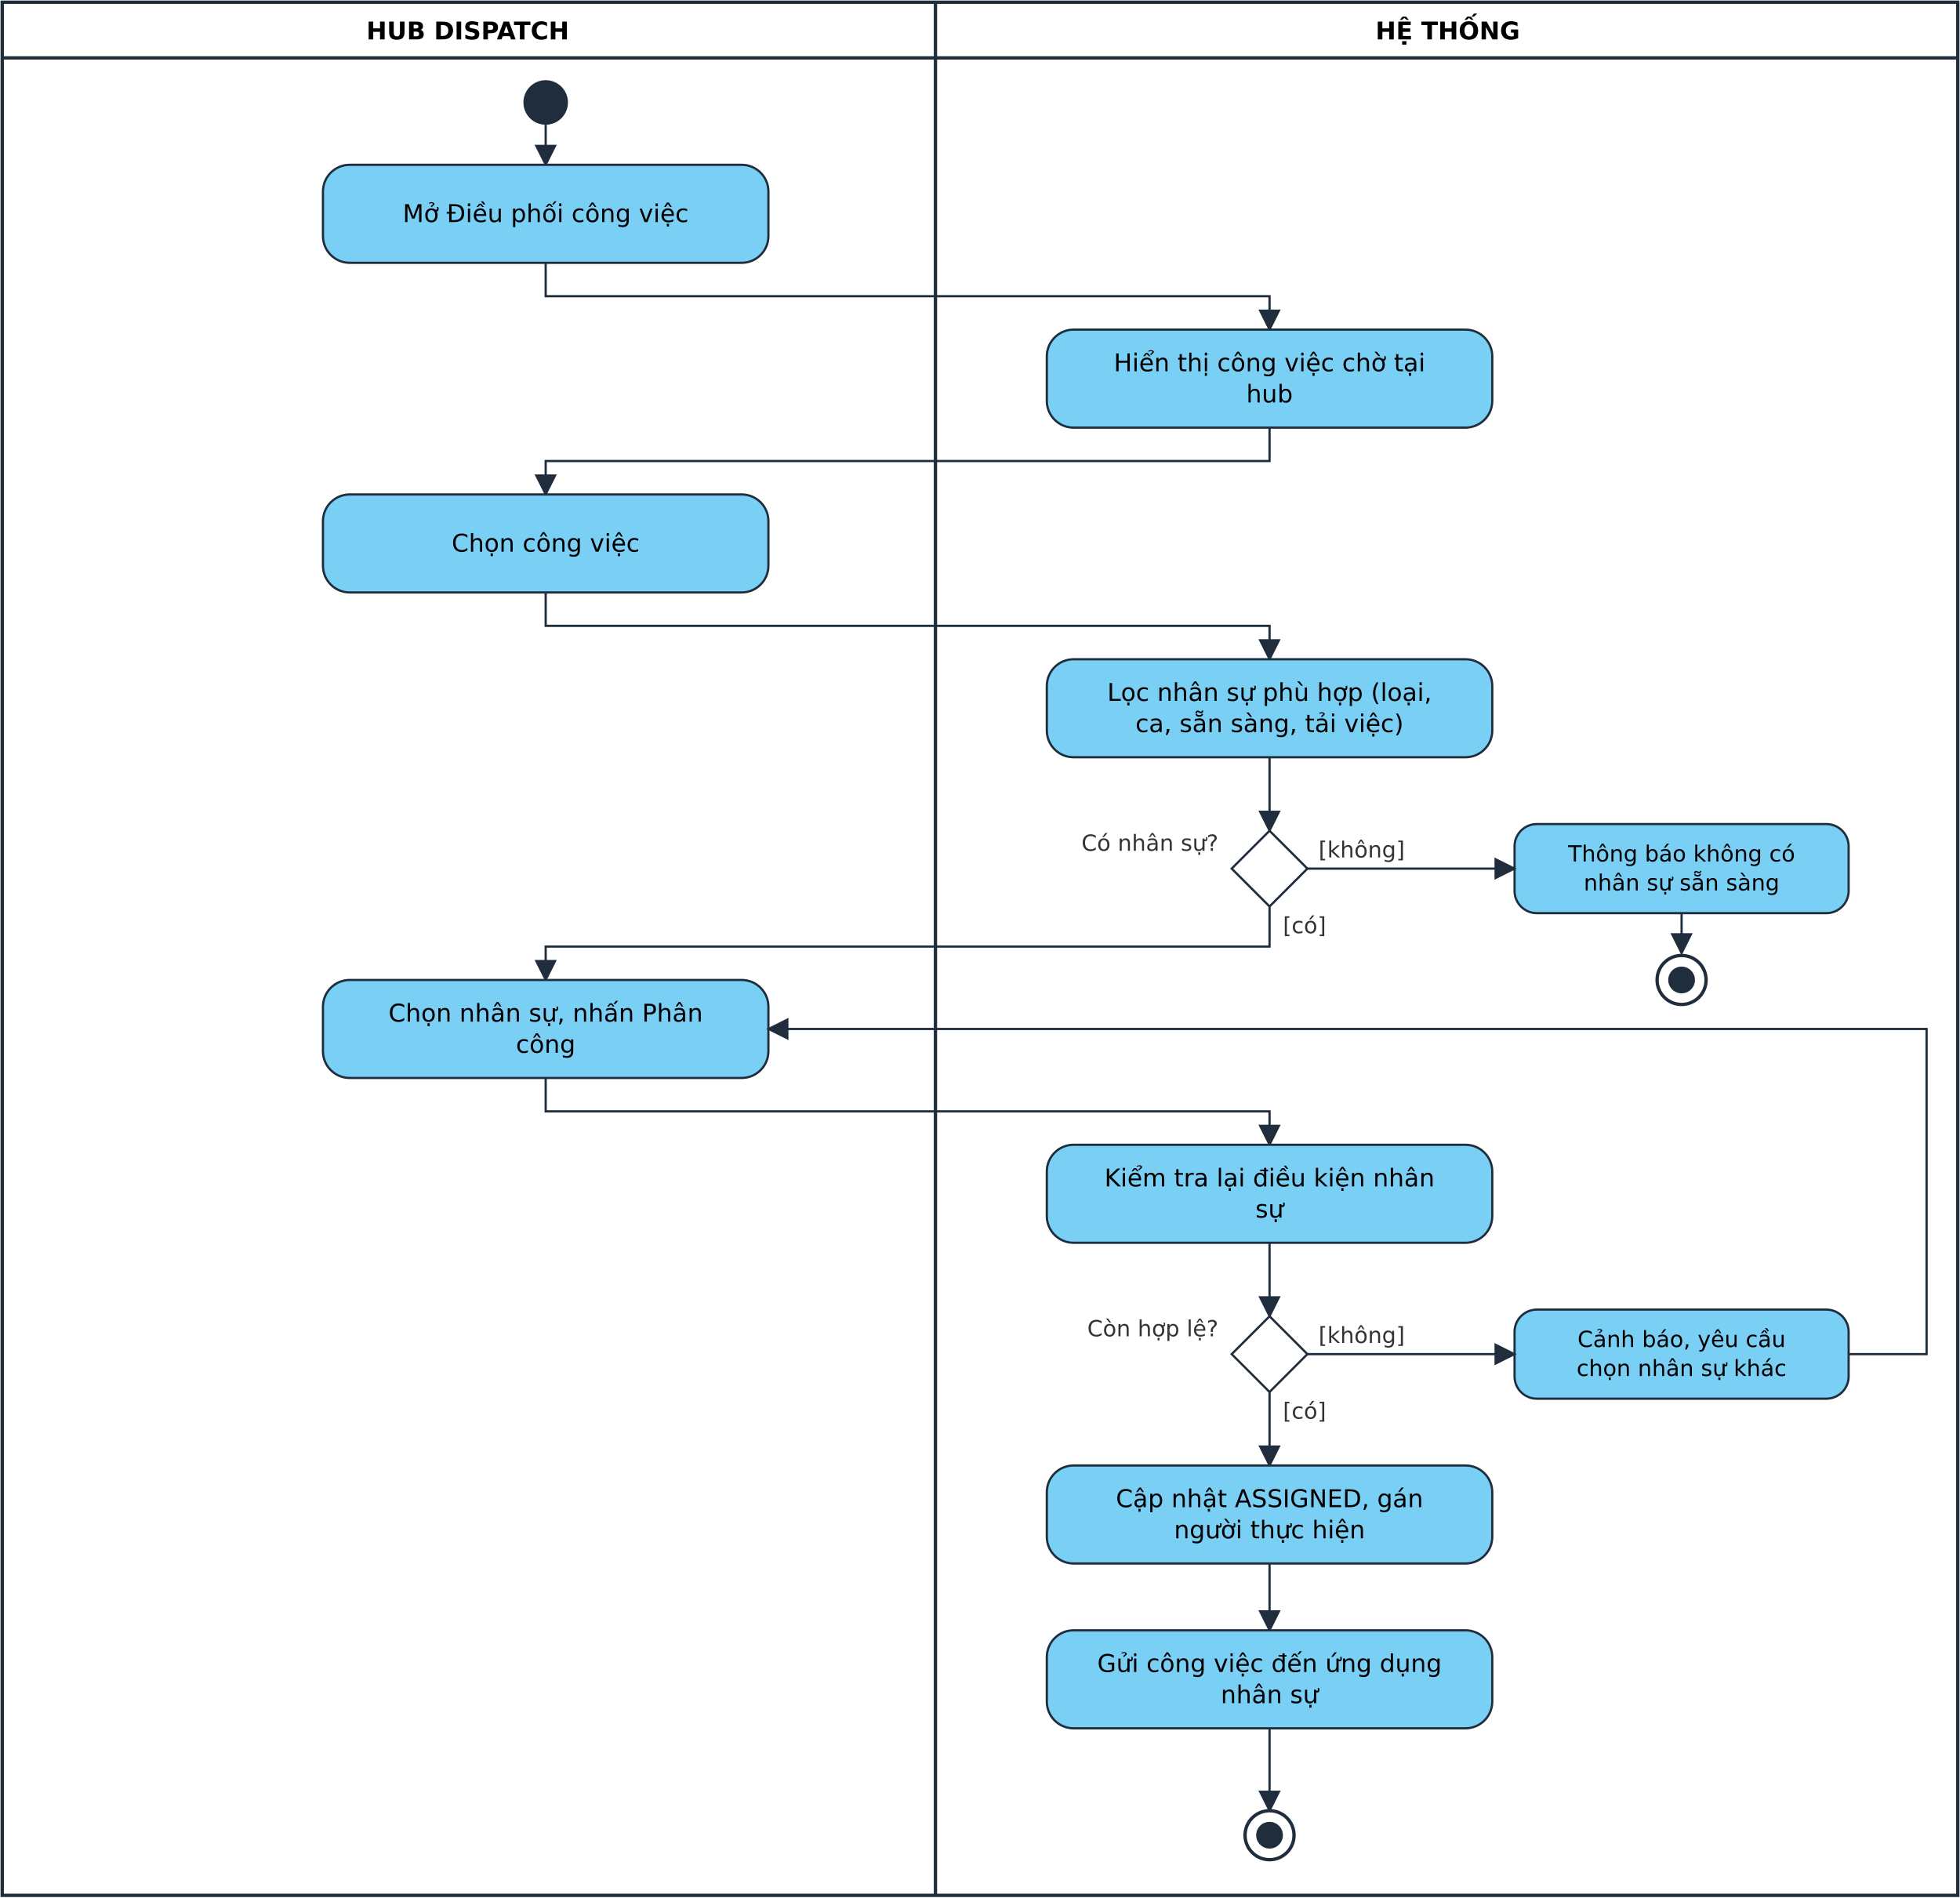
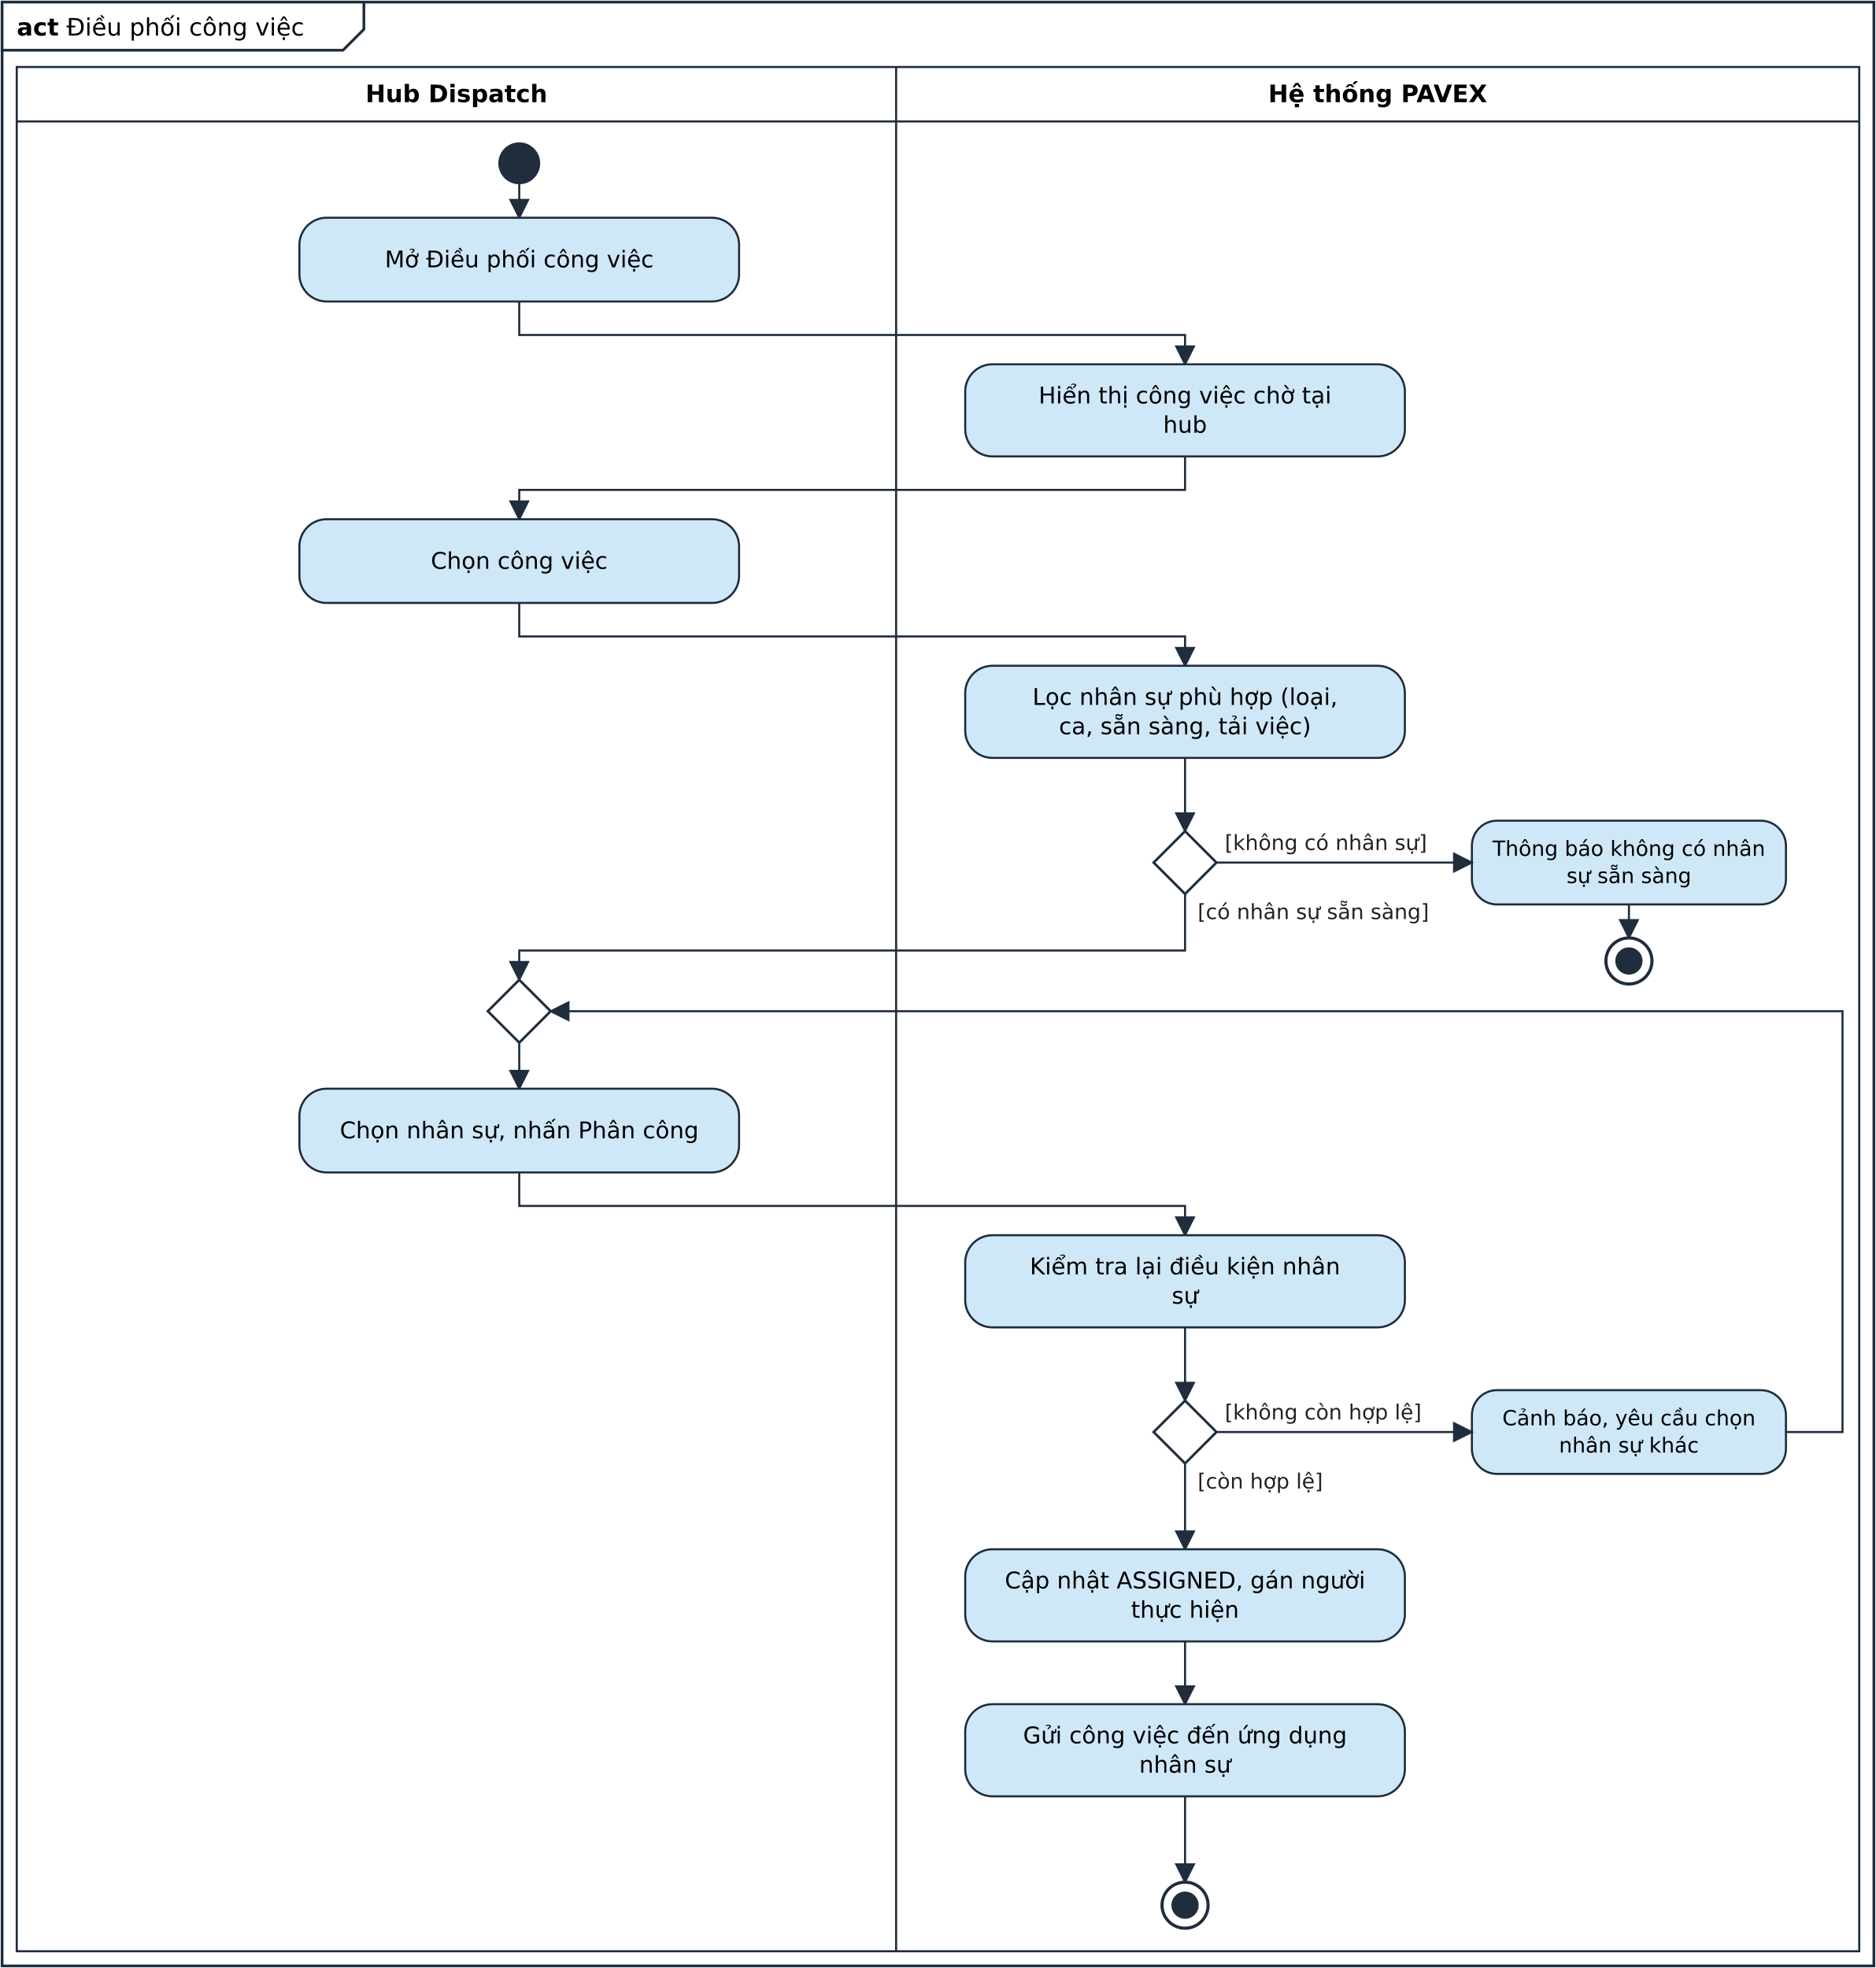
- <svg xmlns="http://www.w3.org/2000/svg" width="880" height="852" viewBox="0 0 880 852" font-family="DejaVu Sans, Arial, sans-serif">
+ <svg xmlns="http://www.w3.org/2000/svg" width="896" height="940" viewBox="0 0 896 940" font-family="DejaVu Sans, Arial, sans-serif">
  <defs>
    <marker id="arr" markerWidth="10" markerHeight="10" refX="9" refY="5" orient="auto">
      <path d="M0,0 L10,5 L0,10 Z" fill="#1f2d3d" />
    </marker>
-     <marker id="open" markerWidth="10" markerHeight="10" refX="9" refY="5" orient="auto">
-       <path d="M0,0 L10,5 L0,10" fill="none" stroke="#1f2d3d" />
+     <marker id="open" markerWidth="11" markerHeight="11" refX="10" refY="5.5" orient="auto">
+       <path d="M0,0 L10,5.5 L0,11" fill="none" stroke="#1f2d3d" stroke-width="1.2" />
    </marker>
  </defs>
-   <rect width="880" height="852" fill="#fff" />
-   <rect x="1" y="1" width="878" height="850" fill="none" stroke="#1f2d3d" stroke-width="1.5" />
-   <line x1="420" y1="1" x2="420" y2="851" stroke="#1f2d3d" stroke-width="1.5" />
-   <line x1="1" y1="26" x2="879" y2="26" stroke="#1f2d3d" stroke-width="1.5" />
-   <text x="210.0" y="17.7" font-size="11" font-weight="bold" text-anchor="middle">HUB DISPATCH</text>
-   <text x="650.0" y="17.7" font-size="11" font-weight="bold" text-anchor="middle">HỆ THỐNG</text>
-   <circle cx="245" cy="46" r="10" fill="#1f2d3d" />
-   <path d="M245,56 L245,74.0" fill="none" stroke="#1f2d3d" marker-end="url(#arr)" />
-   <rect x="145.0" y="74.0" width="200" height="44" rx="12" fill="#7acff5" stroke="#1f2d3d" />
-   <text x="245.0" y="99.7" font-size="11" font-weight="normal" text-anchor="middle">Mở Điều phối công việc</text>
-   <path d="M245,118.0 L245,133.0 L570,133.0 L570,148.0" fill="none" stroke="#1f2d3d" marker-end="url(#arr)" />
-   <rect x="470.0" y="148.0" width="200" height="44" rx="12" fill="#7acff5" stroke="#1f2d3d" />
-   <text x="570.0" y="166.7" font-size="11" font-weight="normal" text-anchor="middle">Hiển thị công việc chờ tại</text>
-   <text x="570.0" y="180.7" font-size="11" font-weight="normal" text-anchor="middle">hub</text>
-   <path d="M570,192.0 L570,207.0 L245,207.0 L245,222.0" fill="none" stroke="#1f2d3d" marker-end="url(#arr)" />
-   <rect x="145.0" y="222.0" width="200" height="44" rx="12" fill="#7acff5" stroke="#1f2d3d" />
-   <text x="245.0" y="247.7" font-size="11" font-weight="normal" text-anchor="middle">Chọn công việc</text>
-   <path d="M245,266.0 L245,281.0 L570,281.0 L570,296.0" fill="none" stroke="#1f2d3d" marker-end="url(#arr)" />
-   <rect x="470.0" y="296.0" width="200" height="44" rx="12" fill="#7acff5" stroke="#1f2d3d" />
-   <text x="570.0" y="314.7" font-size="11" font-weight="normal" text-anchor="middle">Lọc nhân sự phù hợp (loại,</text>
-   <text x="570.0" y="328.7" font-size="11" font-weight="normal" text-anchor="middle">ca, sẵn sàng, tải việc)</text>
-   <path d="M570,340.0 L570,373.0" fill="none" stroke="#1f2d3d" marker-end="url(#arr)" />
-   <path d="M570,373.0 L587.0,390.0 L570,407.0 L553.0,390.0 Z" fill="#fff" stroke="#1f2d3d" />
-   <text x="547.0" y="382.0" font-size="10" text-anchor="end" fill="#333">Có nhân sự?</text>
-   <rect x="680.0" y="370.0" width="150" height="40" rx="10" fill="#7acff5" stroke="#1f2d3d" />
-   <text x="755.0" y="386.8" font-size="10" font-weight="normal" text-anchor="middle">Thông báo không có</text>
-   <text x="755.0" y="399.8" font-size="10" font-weight="normal" text-anchor="middle">nhân sự sẵn sàng</text>
-   <path d="M587.0,390.0 L680.0,390.0" fill="none" stroke="#1f2d3d" marker-end="url(#arr)" />
-   <text x="592.0" y="385.0" font-size="10" text-anchor="start" fill="#333">[không]</text>
-   <path d="M570,407.0 L570,425.0 L245,425.0 L245,440.0" fill="none" stroke="#1f2d3d" marker-end="url(#arr)" />
-   <text x="576" y="419.0" font-size="10" fill="#333">[có]</text>
-   <rect x="145.0" y="440.0" width="200" height="44" rx="12" fill="#7acff5" stroke="#1f2d3d" />
-   <text x="245.0" y="458.7" font-size="11" font-weight="normal" text-anchor="middle">Chọn nhân sự, nhấn Phân</text>
-   <text x="245.0" y="472.7" font-size="11" font-weight="normal" text-anchor="middle">công</text>
-   <path d="M245,484.0 L245,499.0 L570,499.0 L570,514.0" fill="none" stroke="#1f2d3d" marker-end="url(#arr)" />
-   <rect x="470.0" y="514.0" width="200" height="44" rx="12" fill="#7acff5" stroke="#1f2d3d" />
-   <text x="570.0" y="532.7" font-size="11" font-weight="normal" text-anchor="middle">Kiểm tra lại điều kiện nhân</text>
-   <text x="570.0" y="546.7" font-size="11" font-weight="normal" text-anchor="middle">sự</text>
-   <path d="M570,558.0 L570,591.0" fill="none" stroke="#1f2d3d" marker-end="url(#arr)" />
-   <path d="M570,591.0 L587.0,608.0 L570,625.0 L553.0,608.0 Z" fill="#fff" stroke="#1f2d3d" />
-   <text x="547.0" y="600.0" font-size="10" text-anchor="end" fill="#333">Còn hợp lệ?</text>
-   <rect x="680.0" y="588.0" width="150" height="40" rx="10" fill="#7acff5" stroke="#1f2d3d" />
-   <text x="755.0" y="604.8" font-size="10" font-weight="normal" text-anchor="middle">Cảnh báo, yêu cầu</text>
-   <text x="755.0" y="617.8" font-size="10" font-weight="normal" text-anchor="middle">chọn nhân sự khác</text>
-   <path d="M587.0,608.0 L680.0,608.0" fill="none" stroke="#1f2d3d" marker-end="url(#arr)" />
-   <text x="592.0" y="603.0" font-size="10" text-anchor="start" fill="#333">[không]</text>
-   <path d="M830.0,608.0 L865,608.0 L865,462.0 L345.0,462.0" fill="none" stroke="#1f2d3d" marker-end="url(#arr)" />
-   <path d="M570,625.0 L570,658.0" fill="none" stroke="#1f2d3d" marker-end="url(#arr)" />
-   <text x="576" y="637.0" font-size="10" fill="#333">[có]</text>
-   <rect x="470.0" y="658.0" width="200" height="44" rx="12" fill="#7acff5" stroke="#1f2d3d" />
-   <text x="570.0" y="676.7" font-size="11" font-weight="normal" text-anchor="middle">Cập nhật ASSIGNED, gán</text>
-   <text x="570.0" y="690.7" font-size="11" font-weight="normal" text-anchor="middle">người thực hiện</text>
-   <path d="M570,702.0 L570,732.0" fill="none" stroke="#1f2d3d" marker-end="url(#arr)" />
-   <rect x="470.0" y="732.0" width="200" height="44" rx="12" fill="#7acff5" stroke="#1f2d3d" />
-   <text x="570.0" y="750.7" font-size="11" font-weight="normal" text-anchor="middle">Gửi công việc đến ứng dụng</text>
-   <text x="570.0" y="764.7" font-size="11" font-weight="normal" text-anchor="middle">nhân sự</text>
-   <path d="M570,776.0 L570,813" fill="none" stroke="#1f2d3d" marker-end="url(#arr)" />
-   <circle cx="570" cy="824" r="11" fill="#fff" stroke="#1f2d3d" stroke-width="1.5" />
-   <circle cx="570" cy="824" r="6" fill="#1f2d3d" />
-   <path d="M755,410.0 L755,428.0" fill="none" stroke="#1f2d3d" marker-end="url(#arr)" />
-   <circle cx="755" cy="440.0" r="11" fill="#fff" stroke="#1f2d3d" stroke-width="1.5" />
-   <circle cx="755" cy="440.0" r="6" fill="#1f2d3d" />
+   <rect width="896" height="940" fill="#fff" />
+   <rect x="1" y="1" width="894" height="938" fill="none" stroke="#1f2d3d" stroke-width="1.3" />
+   <path d="M1,1 L173.8,1 L173.8,14 L163.8,24 L1,24 Z" fill="#fff" stroke="#1f2d3d" stroke-width="1.3" />
+   <text x="8" y="17" font-size="11.5">
+     <tspan font-weight="bold">act</tspan> Điều phối công việc</text>
+   <rect x="8" y="32" width="880" height="900" fill="none" stroke="#1f2d3d" />
+   <line x1="428" y1="32" x2="428" y2="932" stroke="#1f2d3d" />
+   <line x1="8" y1="58" x2="888" y2="58" stroke="#1f2d3d" />
+   <text x="218.0" y="48.8" font-size="11.5" font-weight="bold" text-anchor="middle">Hub Dispatch</text>
+   <text x="658.0" y="48.8" font-size="11.5" font-weight="bold" text-anchor="middle">Hệ thống PAVEX</text>
+   <circle cx="248" cy="78" r="10" fill="#1f2d3d" />
+   <path d="M248,88 L248,104.0" fill="none" stroke="#1f2d3d" marker-end="url(#arr)" />
+   <rect x="143.0" y="104.0" width="210" height="40" rx="13" fill="#cfe8f7" stroke="#1f2d3d" />
+   <text x="248.0" y="127.7" font-size="11" font-weight="normal" text-anchor="middle">Mở Điều phối công việc</text>
+   <path d="M248,144.0 L248,160.0 L566,160.0 L566,174.0" fill="none" stroke="#1f2d3d" marker-end="url(#arr)" />
+   <rect x="461.0" y="174.0" width="210" height="44" rx="13" fill="#cfe8f7" stroke="#1f2d3d" />
+   <text x="566.0" y="192.7" font-size="11" font-weight="normal" text-anchor="middle">Hiển thị công việc chờ tại</text>
+   <text x="566.0" y="206.7" font-size="11" font-weight="normal" text-anchor="middle">hub</text>
+   <path d="M566,218.0 L566,234.0 L248,234.0 L248,248.0" fill="none" stroke="#1f2d3d" marker-end="url(#arr)" />
+   <rect x="143.0" y="248.0" width="210" height="40" rx="13" fill="#cfe8f7" stroke="#1f2d3d" />
+   <text x="248.0" y="271.7" font-size="11" font-weight="normal" text-anchor="middle">Chọn công việc</text>
+   <path d="M248,288.0 L248,304.0 L566,304.0 L566,318.0" fill="none" stroke="#1f2d3d" marker-end="url(#arr)" />
+   <rect x="461.0" y="318.0" width="210" height="44" rx="13" fill="#cfe8f7" stroke="#1f2d3d" />
+   <text x="566.0" y="336.7" font-size="11" font-weight="normal" text-anchor="middle">Lọc nhân sự phù hợp (loại,</text>
+   <text x="566.0" y="350.7" font-size="11" font-weight="normal" text-anchor="middle">ca, sẵn sàng, tải việc)</text>
+   <path d="M566,362.0 L566,397.0" fill="none" stroke="#1f2d3d" marker-end="url(#arr)" />
+   <path d="M566,397.0 L581.0,412.0 L566,427.0 L551.0,412.0 Z" fill="#fff" stroke="#1f2d3d" stroke-width="1.2" />
+   <rect x="703.0" y="392.0" width="150" height="40" rx="12" fill="#cfe8f7" stroke="#1f2d3d" />
+   <text x="778.0" y="408.8" font-size="10" font-weight="normal" text-anchor="middle">Thông báo không có nhân</text>
+   <text x="778.0" y="421.8" font-size="10" font-weight="normal" text-anchor="middle">sự sẵn sàng</text>
+   <path d="M581.0,412.0 L703.0,412.0" fill="none" stroke="#1f2d3d" marker-end="url(#arr)" />
+   <text x="585.0" y="406.0" font-size="10" text-anchor="start" fill="#222">[không có nhân sự]</text>
+   <path d="M778,432.0 L778,448.0" fill="none" stroke="#1f2d3d" marker-end="url(#arr)" />
+   <circle cx="778" cy="459.0" r="11" fill="#fff" stroke="#1f2d3d" stroke-width="1.5" />
+   <circle cx="778" cy="459.0" r="6.5" fill="#1f2d3d" />
+   <path d="M566,427.0 L566,454.0 L248,454.0 L248,468.0" fill="none" stroke="#1f2d3d" marker-end="url(#arr)" />
+   <text x="572.0" y="439.0" font-size="10" text-anchor="start" fill="#222">[có nhân sự sẵn sàng]</text>
+   <path d="M248,468.0 L263.0,483.0 L248,498.0 L233.0,483.0 Z" fill="#fff" stroke="#1f2d3d" stroke-width="1.2" />
+   <path d="M248,498.0 L248,520.0" fill="none" stroke="#1f2d3d" marker-end="url(#arr)" />
+   <rect x="143.0" y="520.0" width="210" height="40" rx="13" fill="#cfe8f7" stroke="#1f2d3d" />
+   <text x="248.0" y="543.7" font-size="11" font-weight="normal" text-anchor="middle">Chọn nhân sự, nhấn Phân công</text>
+   <path d="M248,560.0 L248,576.0 L566,576.0 L566,590.0" fill="none" stroke="#1f2d3d" marker-end="url(#arr)" />
+   <rect x="461.0" y="590.0" width="210" height="44" rx="13" fill="#cfe8f7" stroke="#1f2d3d" />
+   <text x="566.0" y="608.7" font-size="11" font-weight="normal" text-anchor="middle">Kiểm tra lại điều kiện nhân</text>
+   <text x="566.0" y="622.7" font-size="11" font-weight="normal" text-anchor="middle">sự</text>
+   <path d="M566,634.0 L566,669.0" fill="none" stroke="#1f2d3d" marker-end="url(#arr)" />
+   <path d="M566,669.0 L581.0,684.0 L566,699.0 L551.0,684.0 Z" fill="#fff" stroke="#1f2d3d" stroke-width="1.2" />
+   <rect x="703.0" y="664.0" width="150" height="40" rx="12" fill="#cfe8f7" stroke="#1f2d3d" />
+   <text x="778.0" y="680.8" font-size="10" font-weight="normal" text-anchor="middle">Cảnh báo, yêu cầu chọn</text>
+   <text x="778.0" y="693.8" font-size="10" font-weight="normal" text-anchor="middle">nhân sự khác</text>
+   <path d="M581.0,684.0 L703.0,684.0" fill="none" stroke="#1f2d3d" marker-end="url(#arr)" />
+   <text x="585.0" y="678.0" font-size="10" text-anchor="start" fill="#222">[không còn hợp lệ]</text>
+   <path d="M853.0,684.0 L880,684.0 L880,483.0 L263.0,483.0" fill="none" stroke="#1f2d3d" marker-end="url(#arr)" />
+   <path d="M566,699.0 L566,740.0" fill="none" stroke="#1f2d3d" marker-end="url(#arr)" />
+   <text x="572.0" y="711.0" font-size="10" text-anchor="start" fill="#222">[còn hợp lệ]</text>
+   <rect x="461.0" y="740.0" width="210" height="44" rx="13" fill="#cfe8f7" stroke="#1f2d3d" />
+   <text x="566.0" y="758.7" font-size="11" font-weight="normal" text-anchor="middle">Cập nhật ASSIGNED, gán người</text>
+   <text x="566.0" y="772.7" font-size="11" font-weight="normal" text-anchor="middle">thực hiện</text>
+   <path d="M566,784.0 L566,814.0" fill="none" stroke="#1f2d3d" marker-end="url(#arr)" />
+   <rect x="461.0" y="814.0" width="210" height="44" rx="13" fill="#cfe8f7" stroke="#1f2d3d" />
+   <text x="566.0" y="832.7" font-size="11" font-weight="normal" text-anchor="middle">Gửi công việc đến ứng dụng</text>
+   <text x="566.0" y="846.7" font-size="11" font-weight="normal" text-anchor="middle">nhân sự</text>
+   <path d="M566,858.0 L566,899" fill="none" stroke="#1f2d3d" marker-end="url(#arr)" />
+   <circle cx="566" cy="910" r="11" fill="#fff" stroke="#1f2d3d" stroke-width="1.5" />
+   <circle cx="566" cy="910" r="6.5" fill="#1f2d3d" />
</svg>
